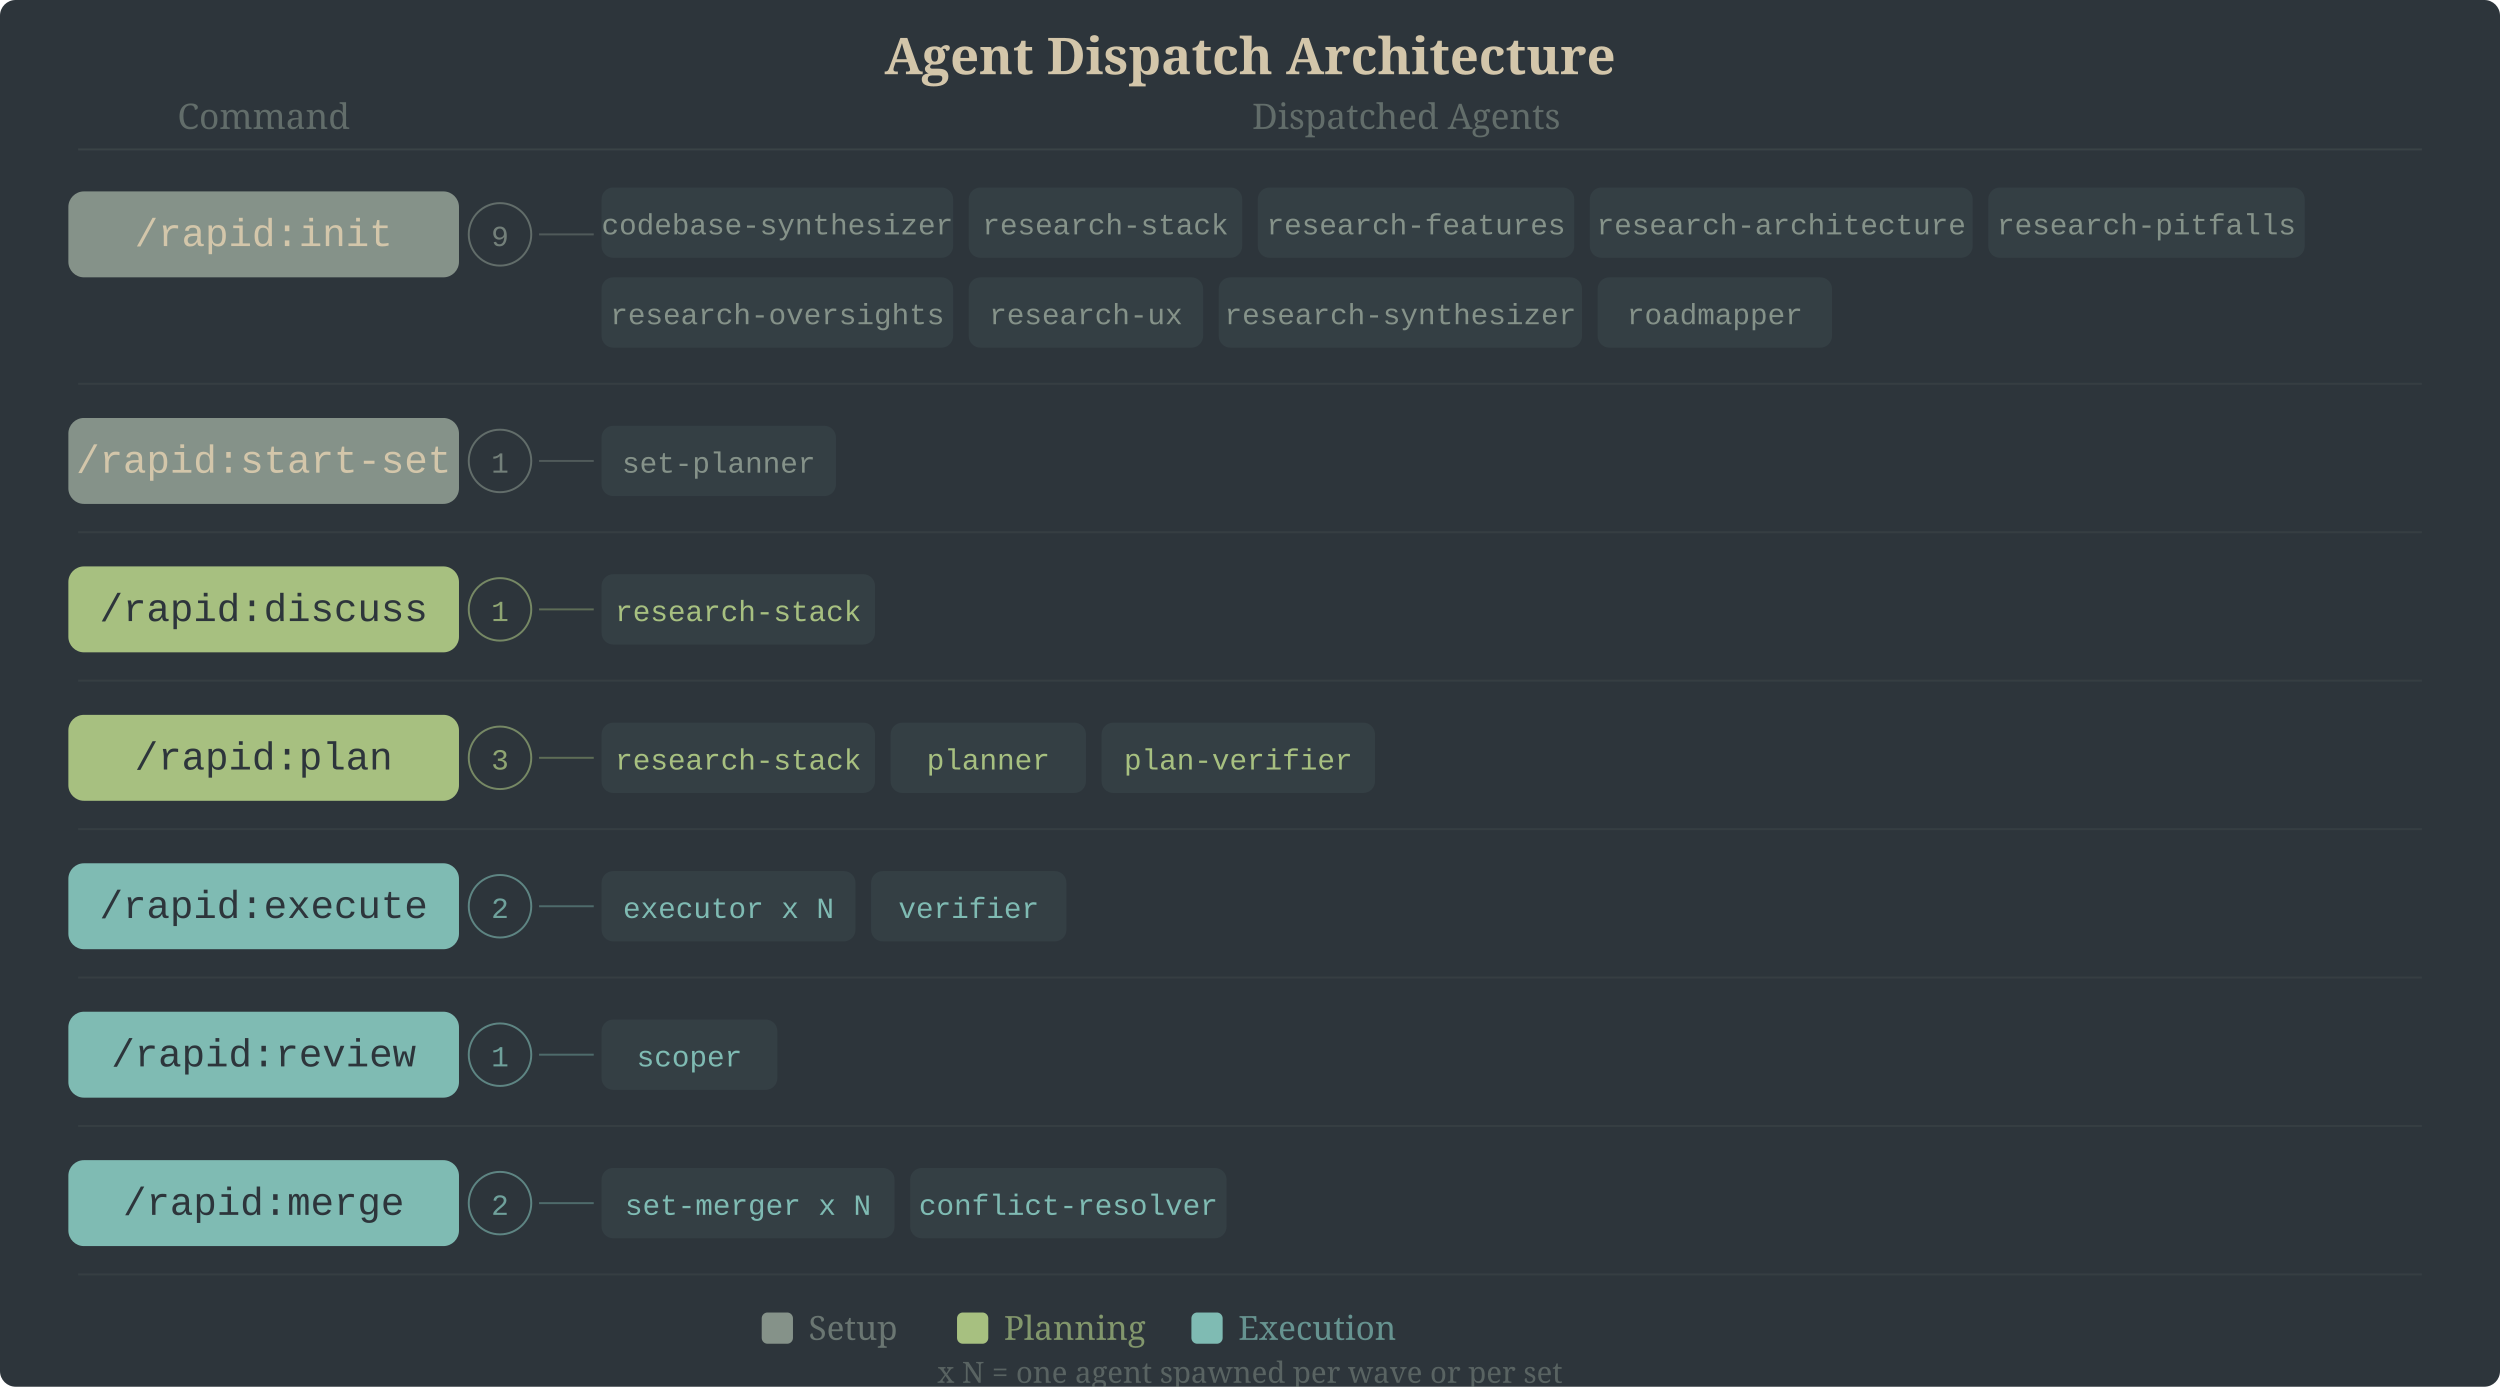
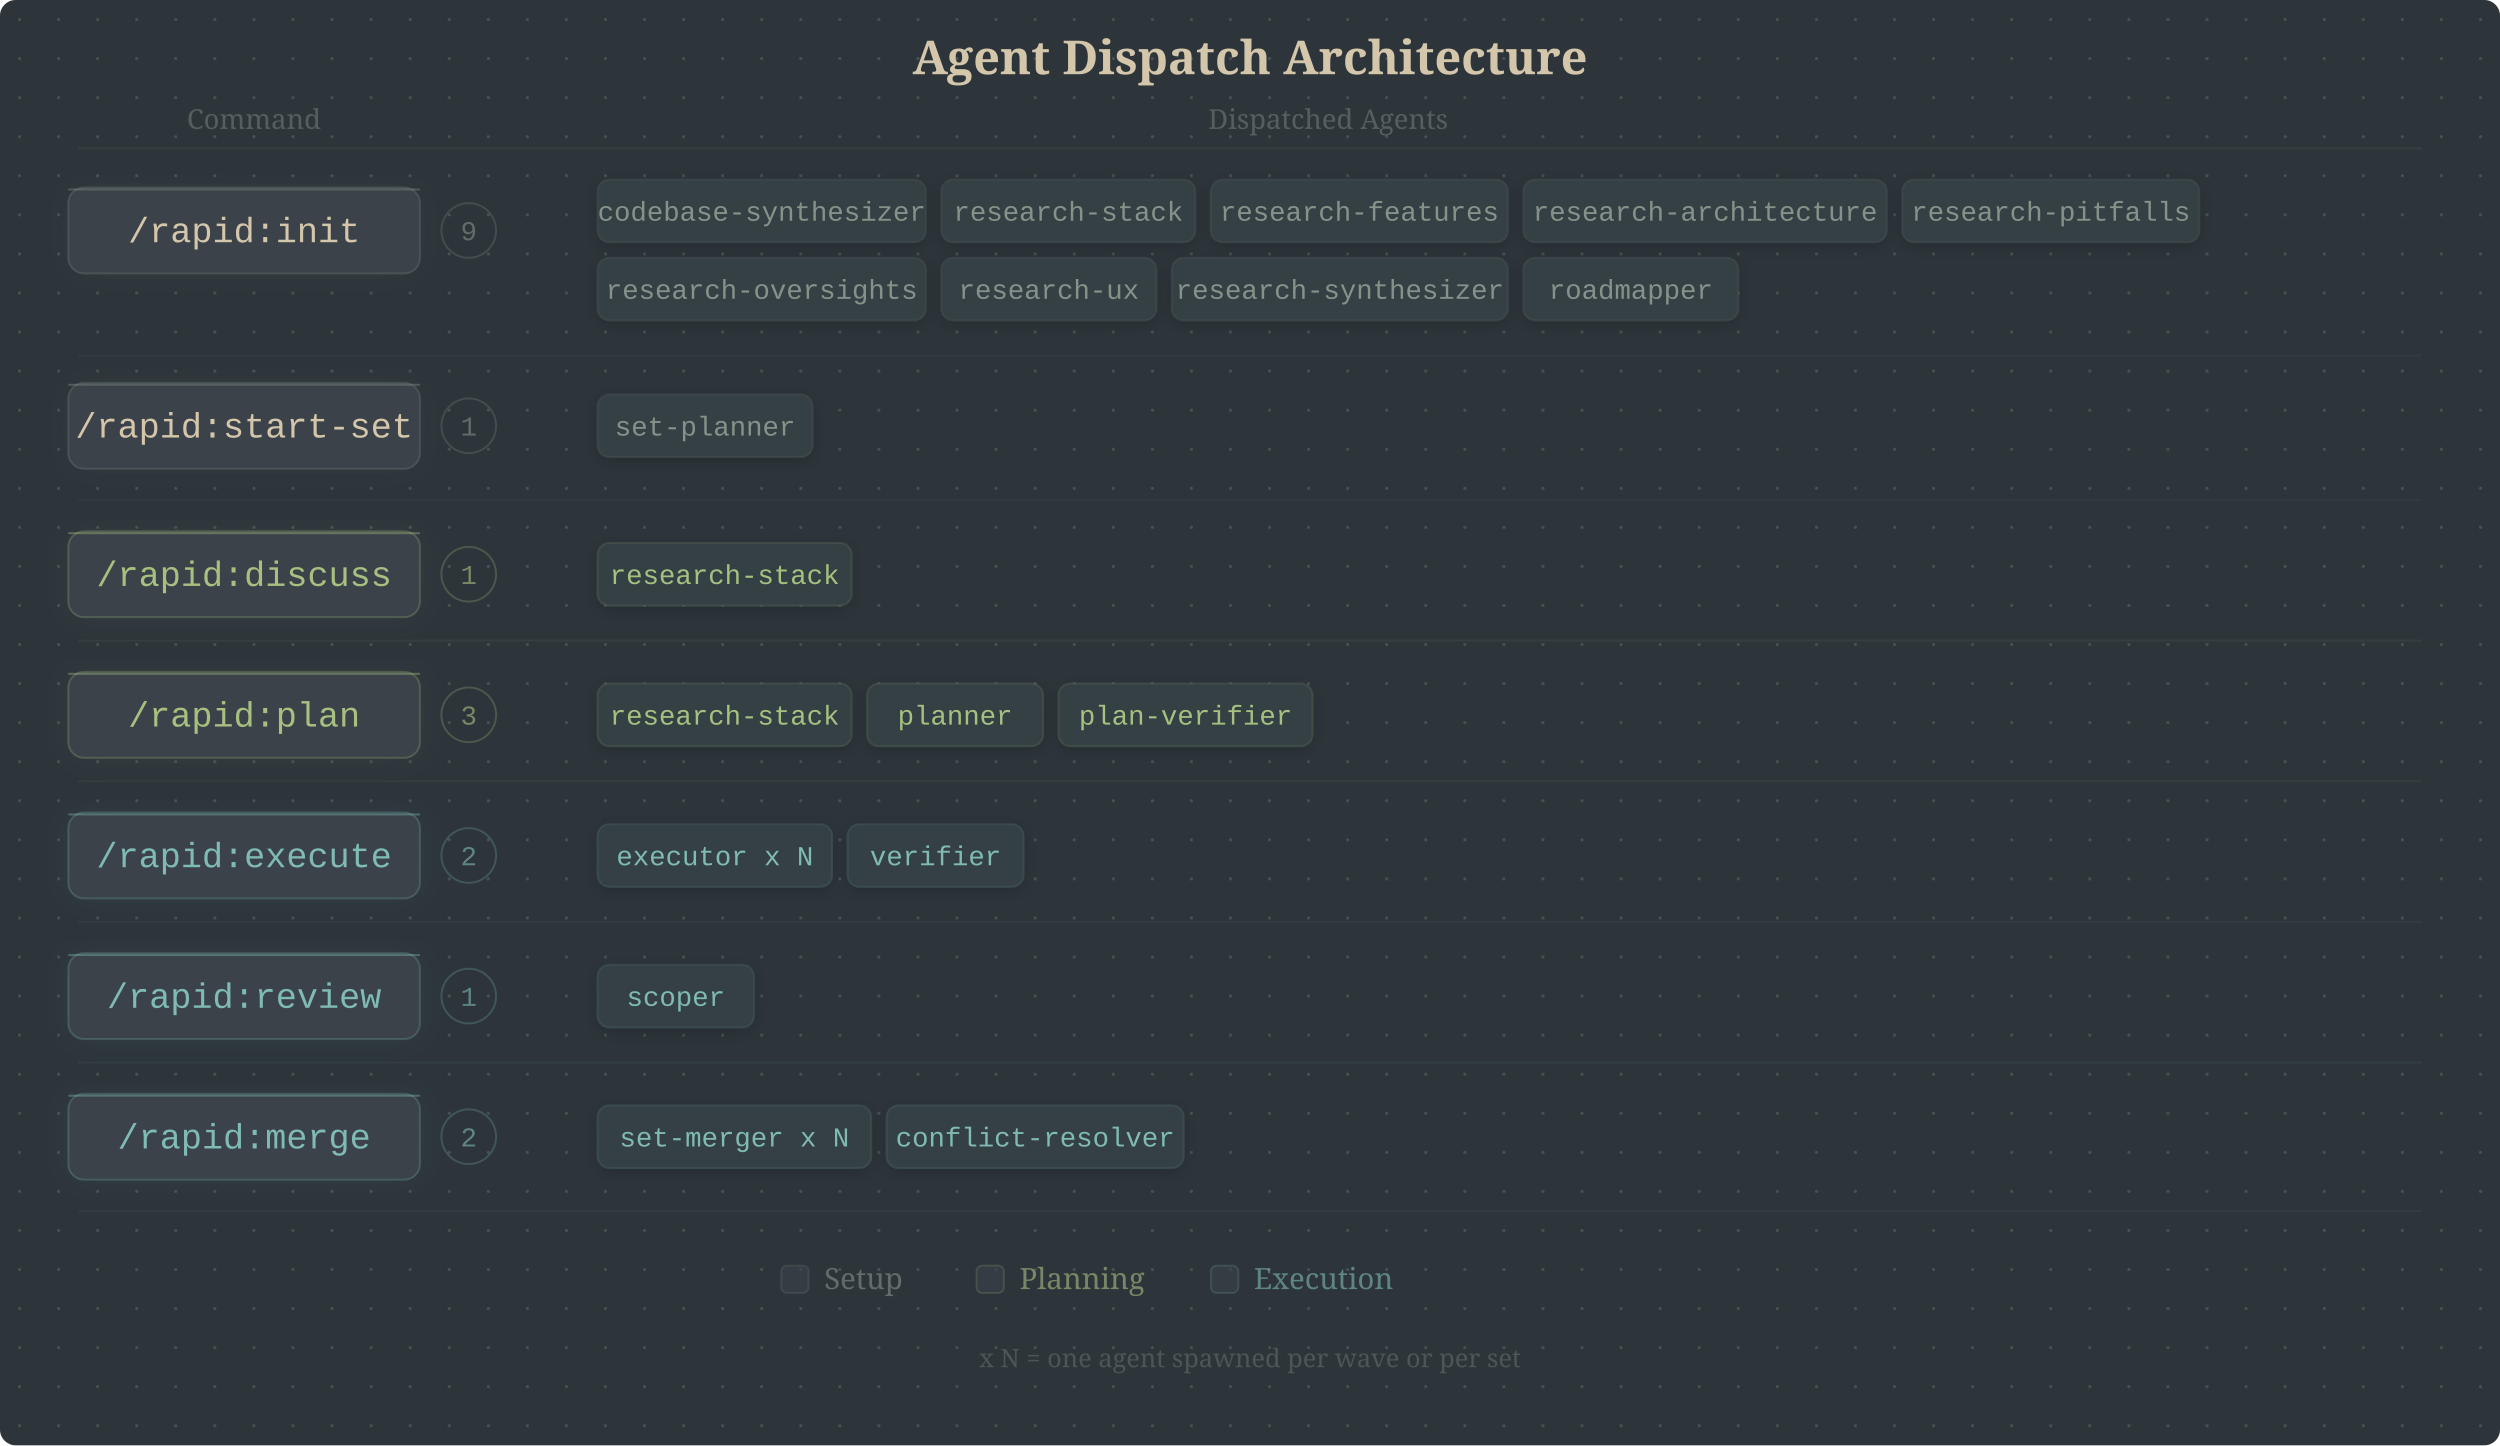
- <svg xmlns="http://www.w3.org/2000/svg" viewBox="0 0 1280 710">
-   <rect fill="#2d353b" width="1280" height="710" rx="8" />
-   <text x="640" y="38" text-anchor="middle" fill="#d3c6aa" font-family="'Noto Serif', Georgia, 'Times New Roman', serif" font-size="26" font-weight="bold">Agent Dispatch Architecture</text>
-   <text x="135" y="66" text-anchor="middle" fill="#859289" font-family="'Noto Serif', Georgia, serif" font-size="18" opacity="0.6">Command</text>
-   <text x="720" y="66" text-anchor="middle" fill="#859289" font-family="'Noto Serif', Georgia, serif" font-size="18" opacity="0.6">Dispatched Agents</text>
-   <rect fill="#859289" opacity="0.15" x="40" y="76" width="1200" height="1" />
-   <rect fill="#859289" x="35" y="98" width="200" height="44" rx="8" />
-   <text x="135" y="126" text-anchor="middle" fill="#d3c6aa" font-family="'Courier New', 'Liberation Mono', monospace" font-size="20">/rapid:init</text>
-   <circle cx="256" cy="120" r="16" fill="none" stroke="#859289" stroke-width="1" opacity="0.6" />
-   <text x="256" y="126" text-anchor="middle" fill="#859289" font-family="'Courier New', 'Liberation Mono', monospace" font-size="15" opacity="0.8">9</text>
-   <line x1="276" y1="120" x2="304" y2="120" stroke="#859289" stroke-width="1" opacity="0.4" />
-   <rect fill="#343f44" x="308" y="96" width="180" height="36" rx="6" />
-   <text x="398" y="120" text-anchor="middle" fill="#859289" font-family="'Courier New', 'Liberation Mono', monospace" font-size="15">codebase-synthesizer</text>
-   <rect fill="#343f44" x="496" y="96" width="140" height="36" rx="6" />
-   <text x="566" y="120" text-anchor="middle" fill="#859289" font-family="'Courier New', 'Liberation Mono', monospace" font-size="15">research-stack</text>
-   <rect fill="#343f44" x="644" y="96" width="162" height="36" rx="6" />
-   <text x="725" y="120" text-anchor="middle" fill="#859289" font-family="'Courier New', 'Liberation Mono', monospace" font-size="15">research-features</text>
-   <rect fill="#343f44" x="814" y="96" width="196" height="36" rx="6" />
-   <text x="912" y="120" text-anchor="middle" fill="#859289" font-family="'Courier New', 'Liberation Mono', monospace" font-size="15">research-architecture</text>
-   <rect fill="#343f44" x="1018" y="96" width="162" height="36" rx="6" />
-   <text x="1099" y="120" text-anchor="middle" fill="#859289" font-family="'Courier New', 'Liberation Mono', monospace" font-size="15">research-pitfalls</text>
-   <rect fill="#343f44" x="308" y="142" width="180" height="36" rx="6" />
-   <text x="398" y="166" text-anchor="middle" fill="#859289" font-family="'Courier New', 'Liberation Mono', monospace" font-size="15">research-oversights</text>
-   <rect fill="#343f44" x="496" y="142" width="120" height="36" rx="6" />
-   <text x="556" y="166" text-anchor="middle" fill="#859289" font-family="'Courier New', 'Liberation Mono', monospace" font-size="15">research-ux</text>
-   <rect fill="#343f44" x="624" y="142" width="186" height="36" rx="6" />
-   <text x="717" y="166" text-anchor="middle" fill="#859289" font-family="'Courier New', 'Liberation Mono', monospace" font-size="15">research-synthesizer</text>
-   <rect fill="#343f44" x="818" y="142" width="120" height="36" rx="6" />
-   <text x="878" y="166" text-anchor="middle" fill="#859289" font-family="'Courier New', 'Liberation Mono', monospace" font-size="15">roadmapper</text>
-   <rect fill="#859289" opacity="0.1" x="40" y="196" width="1200" height="1" />
-   <rect fill="#859289" x="35" y="214" width="200" height="44" rx="8" />
-   <text x="135" y="242" text-anchor="middle" fill="#d3c6aa" font-family="'Courier New', 'Liberation Mono', monospace" font-size="20">/rapid:start-set</text>
-   <circle cx="256" cy="236" r="16" fill="none" stroke="#859289" stroke-width="1" opacity="0.6" />
-   <text x="256" y="242" text-anchor="middle" fill="#859289" font-family="'Courier New', 'Liberation Mono', monospace" font-size="15" opacity="0.8">1</text>
-   <line x1="276" y1="236" x2="304" y2="236" stroke="#859289" stroke-width="1" opacity="0.4" />
-   <rect fill="#343f44" x="308" y="218" width="120" height="36" rx="6" />
-   <text x="368" y="242" text-anchor="middle" fill="#859289" font-family="'Courier New', 'Liberation Mono', monospace" font-size="15">set-planner</text>
-   <rect fill="#859289" opacity="0.1" x="40" y="272" width="1200" height="1" />
-   <rect fill="#a7c080" x="35" y="290" width="200" height="44" rx="8" />
-   <text x="135" y="318" text-anchor="middle" fill="#2d353b" font-family="'Courier New', 'Liberation Mono', monospace" font-size="20">/rapid:discuss</text>
-   <circle cx="256" cy="312" r="16" fill="none" stroke="#a7c080" stroke-width="1" opacity="0.6" />
-   <text x="256" y="318" text-anchor="middle" fill="#a7c080" font-family="'Courier New', 'Liberation Mono', monospace" font-size="15" opacity="0.8">1</text>
-   <line x1="276" y1="312" x2="304" y2="312" stroke="#a7c080" stroke-width="1" opacity="0.4" />
-   <rect fill="#343f44" x="308" y="294" width="140" height="36" rx="6" />
-   <text x="378" y="318" text-anchor="middle" fill="#a7c080" font-family="'Courier New', 'Liberation Mono', monospace" font-size="15">research-stack</text>
-   <rect fill="#859289" opacity="0.1" x="40" y="348" width="1200" height="1" />
-   <rect fill="#a7c080" x="35" y="366" width="200" height="44" rx="8" />
-   <text x="135" y="394" text-anchor="middle" fill="#2d353b" font-family="'Courier New', 'Liberation Mono', monospace" font-size="20">/rapid:plan</text>
-   <circle cx="256" cy="388" r="16" fill="none" stroke="#a7c080" stroke-width="1" opacity="0.6" />
-   <text x="256" y="394" text-anchor="middle" fill="#a7c080" font-family="'Courier New', 'Liberation Mono', monospace" font-size="15" opacity="0.8">3</text>
-   <line x1="276" y1="388" x2="304" y2="388" stroke="#a7c080" stroke-width="1" opacity="0.4" />
-   <rect fill="#343f44" x="308" y="370" width="140" height="36" rx="6" />
-   <text x="378" y="394" text-anchor="middle" fill="#a7c080" font-family="'Courier New', 'Liberation Mono', monospace" font-size="15">research-stack</text>
-   <rect fill="#343f44" x="456" y="370" width="100" height="36" rx="6" />
-   <text x="506" y="394" text-anchor="middle" fill="#a7c080" font-family="'Courier New', 'Liberation Mono', monospace" font-size="15">planner</text>
-   <rect fill="#343f44" x="564" y="370" width="140" height="36" rx="6" />
-   <text x="634" y="394" text-anchor="middle" fill="#a7c080" font-family="'Courier New', 'Liberation Mono', monospace" font-size="15">plan-verifier</text>
-   <rect fill="#859289" opacity="0.1" x="40" y="424" width="1200" height="1" />
-   <rect fill="#7fbbb3" x="35" y="442" width="200" height="44" rx="8" />
-   <text x="135" y="470" text-anchor="middle" fill="#2d353b" font-family="'Courier New', 'Liberation Mono', monospace" font-size="20">/rapid:execute</text>
-   <circle cx="256" cy="464" r="16" fill="none" stroke="#7fbbb3" stroke-width="1" opacity="0.6" />
-   <text x="256" y="470" text-anchor="middle" fill="#7fbbb3" font-family="'Courier New', 'Liberation Mono', monospace" font-size="15" opacity="0.8">2</text>
-   <line x1="276" y1="464" x2="304" y2="464" stroke="#7fbbb3" stroke-width="1" opacity="0.4" />
-   <rect fill="#343f44" x="308" y="446" width="130" height="36" rx="6" />
-   <text x="373" y="470" text-anchor="middle" fill="#7fbbb3" font-family="'Courier New', 'Liberation Mono', monospace" font-size="15">executor x N</text>
-   <rect fill="#343f44" x="446" y="446" width="100" height="36" rx="6" />
-   <text x="496" y="470" text-anchor="middle" fill="#7fbbb3" font-family="'Courier New', 'Liberation Mono', monospace" font-size="15">verifier</text>
-   <rect fill="#859289" opacity="0.1" x="40" y="500" width="1200" height="1" />
-   <rect fill="#7fbbb3" x="35" y="518" width="200" height="44" rx="8" />
-   <text x="135" y="546" text-anchor="middle" fill="#2d353b" font-family="'Courier New', 'Liberation Mono', monospace" font-size="20">/rapid:review</text>
-   <circle cx="256" cy="540" r="16" fill="none" stroke="#7fbbb3" stroke-width="1" opacity="0.6" />
-   <text x="256" y="546" text-anchor="middle" fill="#7fbbb3" font-family="'Courier New', 'Liberation Mono', monospace" font-size="15" opacity="0.8">1</text>
-   <line x1="276" y1="540" x2="304" y2="540" stroke="#7fbbb3" stroke-width="1" opacity="0.4" />
-   <rect fill="#343f44" x="308" y="522" width="90" height="36" rx="6" />
-   <text x="353" y="546" text-anchor="middle" fill="#7fbbb3" font-family="'Courier New', 'Liberation Mono', monospace" font-size="15">scoper</text>
-   <rect fill="#859289" opacity="0.1" x="40" y="576" width="1200" height="1" />
-   <rect fill="#7fbbb3" x="35" y="594" width="200" height="44" rx="8" />
-   <text x="135" y="622" text-anchor="middle" fill="#2d353b" font-family="'Courier New', 'Liberation Mono', monospace" font-size="20">/rapid:merge</text>
-   <circle cx="256" cy="616" r="16" fill="none" stroke="#7fbbb3" stroke-width="1" opacity="0.6" />
-   <text x="256" y="622" text-anchor="middle" fill="#7fbbb3" font-family="'Courier New', 'Liberation Mono', monospace" font-size="15" opacity="0.8">2</text>
-   <line x1="276" y1="616" x2="304" y2="616" stroke="#7fbbb3" stroke-width="1" opacity="0.4" />
-   <rect fill="#343f44" x="308" y="598" width="150" height="36" rx="6" />
-   <text x="383" y="622" text-anchor="middle" fill="#7fbbb3" font-family="'Courier New', 'Liberation Mono', monospace" font-size="15">set-merger x N</text>
-   <rect fill="#343f44" x="466" y="598" width="162" height="36" rx="6" />
-   <text x="547" y="622" text-anchor="middle" fill="#7fbbb3" font-family="'Courier New', 'Liberation Mono', monospace" font-size="15">conflict-resolver</text>
-   <rect fill="#859289" opacity="0.1" x="40" y="652" width="1200" height="1" />
-   <rect fill="#859289" x="390" y="672" width="16" height="16" rx="3" />
-   <text x="414" y="686" fill="#859289" font-family="'Noto Serif', Georgia, serif" font-size="17" opacity="0.7">Setup</text>
-   <rect fill="#a7c080" x="490" y="672" width="16" height="16" rx="3" />
-   <text x="514" y="686" fill="#a7c080" font-family="'Noto Serif', Georgia, serif" font-size="17" opacity="0.7">Planning</text>
-   <rect fill="#7fbbb3" x="610" y="672" width="16" height="16" rx="3" />
-   <text x="634" y="686" fill="#7fbbb3" font-family="'Noto Serif', Georgia, serif" font-size="17" opacity="0.7">Execution</text>
-   <text x="640" y="708" text-anchor="middle" fill="#859289" font-family="'Noto Serif', Georgia, serif" font-size="15" opacity="0.5">x N = one agent spawned per wave or per set</text>
+ <svg xmlns="http://www.w3.org/2000/svg" viewBox="0 0 1280 740">
+   <defs>
+     <pattern id="dotGrid" x="0" y="0" width="20" height="20" patternUnits="userSpaceOnUse">
+       <circle cx="10" cy="10" r="0.8" fill="#859289" opacity="0.3" />
+     </pattern>
+     <filter id="sSetup" x="-15%" y="-15%" width="140%" height="160%">
+       <feDropShadow dx="0" dy="3" stdDeviation="5" flood-color="#000000" flood-opacity="0.3" />
+       <feDropShadow dx="0" dy="0" stdDeviation="8" flood-color="#859289" flood-opacity="0.06" />
+     </filter>
+     <filter id="sPlan" x="-15%" y="-15%" width="140%" height="160%">
+       <feDropShadow dx="0" dy="3" stdDeviation="5" flood-color="#000000" flood-opacity="0.3" />
+       <feDropShadow dx="0" dy="0" stdDeviation="8" flood-color="#a7c080" flood-opacity="0.06" />
+     </filter>
+     <filter id="sExec" x="-15%" y="-15%" width="140%" height="160%">
+       <feDropShadow dx="0" dy="3" stdDeviation="5" flood-color="#000000" flood-opacity="0.3" />
+       <feDropShadow dx="0" dy="0" stdDeviation="8" flood-color="#7fbbb3" flood-opacity="0.06" />
+     </filter>
+     <filter id="sAgent" x="-10%" y="-20%" width="130%" height="160%">
+       <feDropShadow dx="0" dy="2" stdDeviation="4" flood-color="#000000" flood-opacity="0.2" />
+     </filter>
+     <linearGradient id="connSetup" x1="0" y1="0" x2="1" y2="0">
+       <stop offset="0%" stop-color="#859289" stop-opacity="0.3" />
+       <stop offset="100%" stop-color="#859289" stop-opacity="0.08" />
+     </linearGradient>
+     <linearGradient id="connPlan" x1="0" y1="0" x2="1" y2="0">
+       <stop offset="0%" stop-color="#a7c080" stop-opacity="0.3" />
+       <stop offset="100%" stop-color="#a7c080" stop-opacity="0.08" />
+     </linearGradient>
+     <linearGradient id="connExec" x1="0" y1="0" x2="1" y2="0">
+       <stop offset="0%" stop-color="#7fbbb3" stop-opacity="0.3" />
+       <stop offset="100%" stop-color="#7fbbb3" stop-opacity="0.08" />
+     </linearGradient>
+   </defs>
+   <rect fill="#2d353b" width="1280" height="740" rx="8" />
+   <rect fill="url(#dotGrid)" width="1280" height="740" rx="8" />
+   <text x="640" y="38" text-anchor="middle" fill="#d3c6aa" font-family="'Noto Serif', Georgia, 'Times New Roman', serif" font-size="24" font-weight="bold">Agent Dispatch Architecture</text>
+   <text x="130" y="66" text-anchor="middle" fill="#859289" font-family="'Noto Serif', Georgia, serif" font-size="14" opacity="0.45">Command</text>
+   <text x="680" y="66" text-anchor="middle" fill="#859289" font-family="'Noto Serif', Georgia, serif" font-size="14" opacity="0.45">Dispatched Agents</text>
+   <line x1="40" y1="76" x2="1240" y2="76" stroke="#859289" stroke-opacity="0.1" />
+   <g filter="url(#sSetup)">
+     <rect fill="#3a4349" x="35" y="96" width="180" height="44" rx="8" />
+     <rect fill="none" stroke="#859289" stroke-opacity="0.25" x="35" y="96" width="180" height="44" rx="8" />
+     <line x1="35" y1="97" x2="215" y2="97" stroke="#859289" stroke-opacity="0.4" stroke-width="1" />
+   </g>
+   <text x="125" y="124" text-anchor="middle" fill="#d3c6aa" font-family="'Courier New', 'Liberation Mono', monospace" font-size="18">/rapid:init</text>
+   <circle cx="240" cy="118" r="14" fill="none" stroke="#859289" stroke-opacity="0.25" stroke-width="1" />
+   <text x="240" y="123" text-anchor="middle" fill="#859289" font-family="'Courier New', monospace" font-size="14" opacity="0.6">9</text>
+   <line x1="260" y1="118" x2="300" y2="118" stroke="url(#connSetup)" stroke-width="1.5" />
+   <g filter="url(#sAgent)">
+     <rect fill="#343f44" x="306" y="92" width="168" height="32" rx="6" />
+     <rect fill="none" stroke="#859289" stroke-opacity="0.12" x="306" y="92" width="168" height="32" rx="6" />
+   </g>
+   <text x="390" y="113" text-anchor="middle" fill="#859289" font-family="'Courier New', monospace" font-size="14">codebase-synthesizer</text>
+   <g filter="url(#sAgent)">
+     <rect fill="#343f44" x="482" y="92" width="130" height="32" rx="6" />
+     <rect fill="none" stroke="#859289" stroke-opacity="0.12" x="482" y="92" width="130" height="32" rx="6" />
+   </g>
+   <text x="547" y="113" text-anchor="middle" fill="#859289" font-family="'Courier New', monospace" font-size="14">research-stack</text>
+   <g filter="url(#sAgent)">
+     <rect fill="#343f44" x="620" y="92" width="152" height="32" rx="6" />
+     <rect fill="none" stroke="#859289" stroke-opacity="0.12" x="620" y="92" width="152" height="32" rx="6" />
+   </g>
+   <text x="696" y="113" text-anchor="middle" fill="#859289" font-family="'Courier New', monospace" font-size="14">research-features</text>
+   <g filter="url(#sAgent)">
+     <rect fill="#343f44" x="780" y="92" width="186" height="32" rx="6" />
+     <rect fill="none" stroke="#859289" stroke-opacity="0.12" x="780" y="92" width="186" height="32" rx="6" />
+   </g>
+   <text x="873" y="113" text-anchor="middle" fill="#859289" font-family="'Courier New', monospace" font-size="14">research-architecture</text>
+   <g filter="url(#sAgent)">
+     <rect fill="#343f44" x="974" y="92" width="152" height="32" rx="6" />
+     <rect fill="none" stroke="#859289" stroke-opacity="0.12" x="974" y="92" width="152" height="32" rx="6" />
+   </g>
+   <text x="1050" y="113" text-anchor="middle" fill="#859289" font-family="'Courier New', monospace" font-size="14">research-pitfalls</text>
+   <g filter="url(#sAgent)">
+     <rect fill="#343f44" x="306" y="132" width="168" height="32" rx="6" />
+     <rect fill="none" stroke="#859289" stroke-opacity="0.12" x="306" y="132" width="168" height="32" rx="6" />
+   </g>
+   <text x="390" y="153" text-anchor="middle" fill="#859289" font-family="'Courier New', monospace" font-size="14">research-oversights</text>
+   <g filter="url(#sAgent)">
+     <rect fill="#343f44" x="482" y="132" width="110" height="32" rx="6" />
+     <rect fill="none" stroke="#859289" stroke-opacity="0.12" x="482" y="132" width="110" height="32" rx="6" />
+   </g>
+   <text x="537" y="153" text-anchor="middle" fill="#859289" font-family="'Courier New', monospace" font-size="14">research-ux</text>
+   <g filter="url(#sAgent)">
+     <rect fill="#343f44" x="600" y="132" width="172" height="32" rx="6" />
+     <rect fill="none" stroke="#859289" stroke-opacity="0.12" x="600" y="132" width="172" height="32" rx="6" />
+   </g>
+   <text x="686" y="153" text-anchor="middle" fill="#859289" font-family="'Courier New', monospace" font-size="14">research-synthesizer</text>
+   <g filter="url(#sAgent)">
+     <rect fill="#343f44" x="780" y="132" width="110" height="32" rx="6" />
+     <rect fill="none" stroke="#859289" stroke-opacity="0.12" x="780" y="132" width="110" height="32" rx="6" />
+   </g>
+   <text x="835" y="153" text-anchor="middle" fill="#859289" font-family="'Courier New', monospace" font-size="14">roadmapper</text>
+   <line x1="40" y1="182" x2="1240" y2="182" stroke="#859289" stroke-opacity="0.06" />
+   <g filter="url(#sSetup)">
+     <rect fill="#3a4349" x="35" y="196" width="180" height="44" rx="8" />
+     <rect fill="none" stroke="#859289" stroke-opacity="0.25" x="35" y="196" width="180" height="44" rx="8" />
+     <line x1="35" y1="197" x2="215" y2="197" stroke="#859289" stroke-opacity="0.4" stroke-width="1" />
+   </g>
+   <text x="125" y="224" text-anchor="middle" fill="#d3c6aa" font-family="'Courier New', 'Liberation Mono', monospace" font-size="18">/rapid:start-set</text>
+   <circle cx="240" cy="218" r="14" fill="none" stroke="#859289" stroke-opacity="0.25" stroke-width="1" />
+   <text x="240" y="223" text-anchor="middle" fill="#859289" font-family="'Courier New', monospace" font-size="14" opacity="0.6">1</text>
+   <line x1="260" y1="218" x2="300" y2="218" stroke="url(#connSetup)" stroke-width="1.5" />
+   <g filter="url(#sAgent)">
+     <rect fill="#343f44" x="306" y="202" width="110" height="32" rx="6" />
+     <rect fill="none" stroke="#859289" stroke-opacity="0.12" x="306" y="202" width="110" height="32" rx="6" />
+   </g>
+   <text x="361" y="223" text-anchor="middle" fill="#859289" font-family="'Courier New', monospace" font-size="14">set-planner</text>
+   <line x1="40" y1="256" x2="1240" y2="256" stroke="#859289" stroke-opacity="0.06" />
+   <g filter="url(#sPlan)">
+     <rect fill="#3a4349" x="35" y="272" width="180" height="44" rx="8" />
+     <rect fill="none" stroke="#a7c080" stroke-opacity="0.25" x="35" y="272" width="180" height="44" rx="8" />
+     <line x1="35" y1="273" x2="215" y2="273" stroke="#a7c080" stroke-opacity="0.4" stroke-width="1" />
+   </g>
+   <text x="125" y="300" text-anchor="middle" fill="#a7c080" font-family="'Courier New', 'Liberation Mono', monospace" font-size="18">/rapid:discuss</text>
+   <circle cx="240" cy="294" r="14" fill="none" stroke="#a7c080" stroke-opacity="0.25" stroke-width="1" />
+   <text x="240" y="299" text-anchor="middle" fill="#a7c080" font-family="'Courier New', monospace" font-size="14" opacity="0.6">1</text>
+   <line x1="260" y1="294" x2="300" y2="294" stroke="url(#connPlan)" stroke-width="1.5" />
+   <g filter="url(#sAgent)">
+     <rect fill="#343f44" x="306" y="278" width="130" height="32" rx="6" />
+     <rect fill="none" stroke="#a7c080" stroke-opacity="0.12" x="306" y="278" width="130" height="32" rx="6" />
+   </g>
+   <text x="371" y="299" text-anchor="middle" fill="#a7c080" font-family="'Courier New', monospace" font-size="14">research-stack</text>
+   <line x1="40" y1="328" x2="1240" y2="328" stroke="#a7c080" stroke-opacity="0.06" />
+   <g filter="url(#sPlan)">
+     <rect fill="#3a4349" x="35" y="344" width="180" height="44" rx="8" />
+     <rect fill="none" stroke="#a7c080" stroke-opacity="0.25" x="35" y="344" width="180" height="44" rx="8" />
+     <line x1="35" y1="345" x2="215" y2="345" stroke="#a7c080" stroke-opacity="0.4" stroke-width="1" />
+   </g>
+   <text x="125" y="372" text-anchor="middle" fill="#a7c080" font-family="'Courier New', 'Liberation Mono', monospace" font-size="18">/rapid:plan</text>
+   <circle cx="240" cy="366" r="14" fill="none" stroke="#a7c080" stroke-opacity="0.25" stroke-width="1" />
+   <text x="240" y="371" text-anchor="middle" fill="#a7c080" font-family="'Courier New', monospace" font-size="14" opacity="0.6">3</text>
+   <line x1="260" y1="366" x2="300" y2="366" stroke="url(#connPlan)" stroke-width="1.5" />
+   <g filter="url(#sAgent)">
+     <rect fill="#343f44" x="306" y="350" width="130" height="32" rx="6" />
+     <rect fill="none" stroke="#a7c080" stroke-opacity="0.12" x="306" y="350" width="130" height="32" rx="6" />
+   </g>
+   <text x="371" y="371" text-anchor="middle" fill="#a7c080" font-family="'Courier New', monospace" font-size="14">research-stack</text>
+   <g filter="url(#sAgent)">
+     <rect fill="#343f44" x="444" y="350" width="90" height="32" rx="6" />
+     <rect fill="none" stroke="#a7c080" stroke-opacity="0.12" x="444" y="350" width="90" height="32" rx="6" />
+   </g>
+   <text x="489" y="371" text-anchor="middle" fill="#a7c080" font-family="'Courier New', monospace" font-size="14">planner</text>
+   <g filter="url(#sAgent)">
+     <rect fill="#343f44" x="542" y="350" width="130" height="32" rx="6" />
+     <rect fill="none" stroke="#a7c080" stroke-opacity="0.12" x="542" y="350" width="130" height="32" rx="6" />
+   </g>
+   <text x="607" y="371" text-anchor="middle" fill="#a7c080" font-family="'Courier New', monospace" font-size="14">plan-verifier</text>
+   <line x1="40" y1="400" x2="1240" y2="400" stroke="#a7c080" stroke-opacity="0.06" />
+   <g filter="url(#sExec)">
+     <rect fill="#3a4349" x="35" y="416" width="180" height="44" rx="8" />
+     <rect fill="none" stroke="#7fbbb3" stroke-opacity="0.25" x="35" y="416" width="180" height="44" rx="8" />
+     <line x1="35" y1="417" x2="215" y2="417" stroke="#7fbbb3" stroke-opacity="0.4" stroke-width="1" />
+   </g>
+   <text x="125" y="444" text-anchor="middle" fill="#7fbbb3" font-family="'Courier New', 'Liberation Mono', monospace" font-size="18">/rapid:execute</text>
+   <circle cx="240" cy="438" r="14" fill="none" stroke="#7fbbb3" stroke-opacity="0.25" stroke-width="1" />
+   <text x="240" y="443" text-anchor="middle" fill="#7fbbb3" font-family="'Courier New', monospace" font-size="14" opacity="0.6">2</text>
+   <line x1="260" y1="438" x2="300" y2="438" stroke="url(#connExec)" stroke-width="1.5" />
+   <g filter="url(#sAgent)">
+     <rect fill="#343f44" x="306" y="422" width="120" height="32" rx="6" />
+     <rect fill="none" stroke="#7fbbb3" stroke-opacity="0.12" x="306" y="422" width="120" height="32" rx="6" />
+   </g>
+   <text x="366" y="443" text-anchor="middle" fill="#7fbbb3" font-family="'Courier New', monospace" font-size="14">executor x N</text>
+   <g filter="url(#sAgent)">
+     <rect fill="#343f44" x="434" y="422" width="90" height="32" rx="6" />
+     <rect fill="none" stroke="#7fbbb3" stroke-opacity="0.12" x="434" y="422" width="90" height="32" rx="6" />
+   </g>
+   <text x="479" y="443" text-anchor="middle" fill="#7fbbb3" font-family="'Courier New', monospace" font-size="14">verifier</text>
+   <line x1="40" y1="472" x2="1240" y2="472" stroke="#7fbbb3" stroke-opacity="0.06" />
+   <g filter="url(#sExec)">
+     <rect fill="#3a4349" x="35" y="488" width="180" height="44" rx="8" />
+     <rect fill="none" stroke="#7fbbb3" stroke-opacity="0.25" x="35" y="488" width="180" height="44" rx="8" />
+     <line x1="35" y1="489" x2="215" y2="489" stroke="#7fbbb3" stroke-opacity="0.4" stroke-width="1" />
+   </g>
+   <text x="125" y="516" text-anchor="middle" fill="#7fbbb3" font-family="'Courier New', 'Liberation Mono', monospace" font-size="18">/rapid:review</text>
+   <circle cx="240" cy="510" r="14" fill="none" stroke="#7fbbb3" stroke-opacity="0.25" stroke-width="1" />
+   <text x="240" y="515" text-anchor="middle" fill="#7fbbb3" font-family="'Courier New', monospace" font-size="14" opacity="0.6">1</text>
+   <line x1="260" y1="510" x2="300" y2="510" stroke="url(#connExec)" stroke-width="1.5" />
+   <g filter="url(#sAgent)">
+     <rect fill="#343f44" x="306" y="494" width="80" height="32" rx="6" />
+     <rect fill="none" stroke="#7fbbb3" stroke-opacity="0.12" x="306" y="494" width="80" height="32" rx="6" />
+   </g>
+   <text x="346" y="515" text-anchor="middle" fill="#7fbbb3" font-family="'Courier New', monospace" font-size="14">scoper</text>
+   <line x1="40" y1="544" x2="1240" y2="544" stroke="#7fbbb3" stroke-opacity="0.06" />
+   <g filter="url(#sExec)">
+     <rect fill="#3a4349" x="35" y="560" width="180" height="44" rx="8" />
+     <rect fill="none" stroke="#7fbbb3" stroke-opacity="0.25" x="35" y="560" width="180" height="44" rx="8" />
+     <line x1="35" y1="561" x2="215" y2="561" stroke="#7fbbb3" stroke-opacity="0.4" stroke-width="1" />
+   </g>
+   <text x="125" y="588" text-anchor="middle" fill="#7fbbb3" font-family="'Courier New', 'Liberation Mono', monospace" font-size="18">/rapid:merge</text>
+   <circle cx="240" cy="582" r="14" fill="none" stroke="#7fbbb3" stroke-opacity="0.25" stroke-width="1" />
+   <text x="240" y="587" text-anchor="middle" fill="#7fbbb3" font-family="'Courier New', monospace" font-size="14" opacity="0.6">2</text>
+   <line x1="260" y1="582" x2="300" y2="582" stroke="url(#connExec)" stroke-width="1.5" />
+   <g filter="url(#sAgent)">
+     <rect fill="#343f44" x="306" y="566" width="140" height="32" rx="6" />
+     <rect fill="none" stroke="#7fbbb3" stroke-opacity="0.12" x="306" y="566" width="140" height="32" rx="6" />
+   </g>
+   <text x="376" y="587" text-anchor="middle" fill="#7fbbb3" font-family="'Courier New', monospace" font-size="14">set-merger x N</text>
+   <g filter="url(#sAgent)">
+     <rect fill="#343f44" x="454" y="566" width="152" height="32" rx="6" />
+     <rect fill="none" stroke="#7fbbb3" stroke-opacity="0.12" x="454" y="566" width="152" height="32" rx="6" />
+   </g>
+   <text x="530" y="587" text-anchor="middle" fill="#7fbbb3" font-family="'Courier New', monospace" font-size="14">conflict-resolver</text>
+   <line x1="40" y1="620" x2="1240" y2="620" stroke="#859289" stroke-opacity="0.08" />
+   <g opacity="0.6">
+     <rect fill="#3a4349" x="400" y="648" width="14" height="14" rx="3" />
+     <rect fill="none" stroke="#859289" stroke-opacity="0.3" x="400" y="648" width="14" height="14" rx="3" />
+     <text x="422" y="660" fill="#859289" font-family="'Noto Serif', Georgia, serif" font-size="15">Setup</text>
+     <rect fill="#3a4349" x="500" y="648" width="14" height="14" rx="3" />
+     <rect fill="none" stroke="#a7c080" stroke-opacity="0.3" x="500" y="648" width="14" height="14" rx="3" />
+     <text x="522" y="660" fill="#a7c080" font-family="'Noto Serif', Georgia, serif" font-size="15">Planning</text>
+     <rect fill="#3a4349" x="620" y="648" width="14" height="14" rx="3" />
+     <rect fill="none" stroke="#7fbbb3" stroke-opacity="0.3" x="620" y="648" width="14" height="14" rx="3" />
+     <text x="642" y="660" fill="#7fbbb3" font-family="'Noto Serif', Georgia, serif" font-size="15">Execution</text>
+   </g>
+   <text x="640" y="700" text-anchor="middle" fill="#859289" font-family="'Noto Serif', Georgia, serif" font-size="13" opacity="0.35">x N = one agent spawned per wave or per set</text>
</svg>
